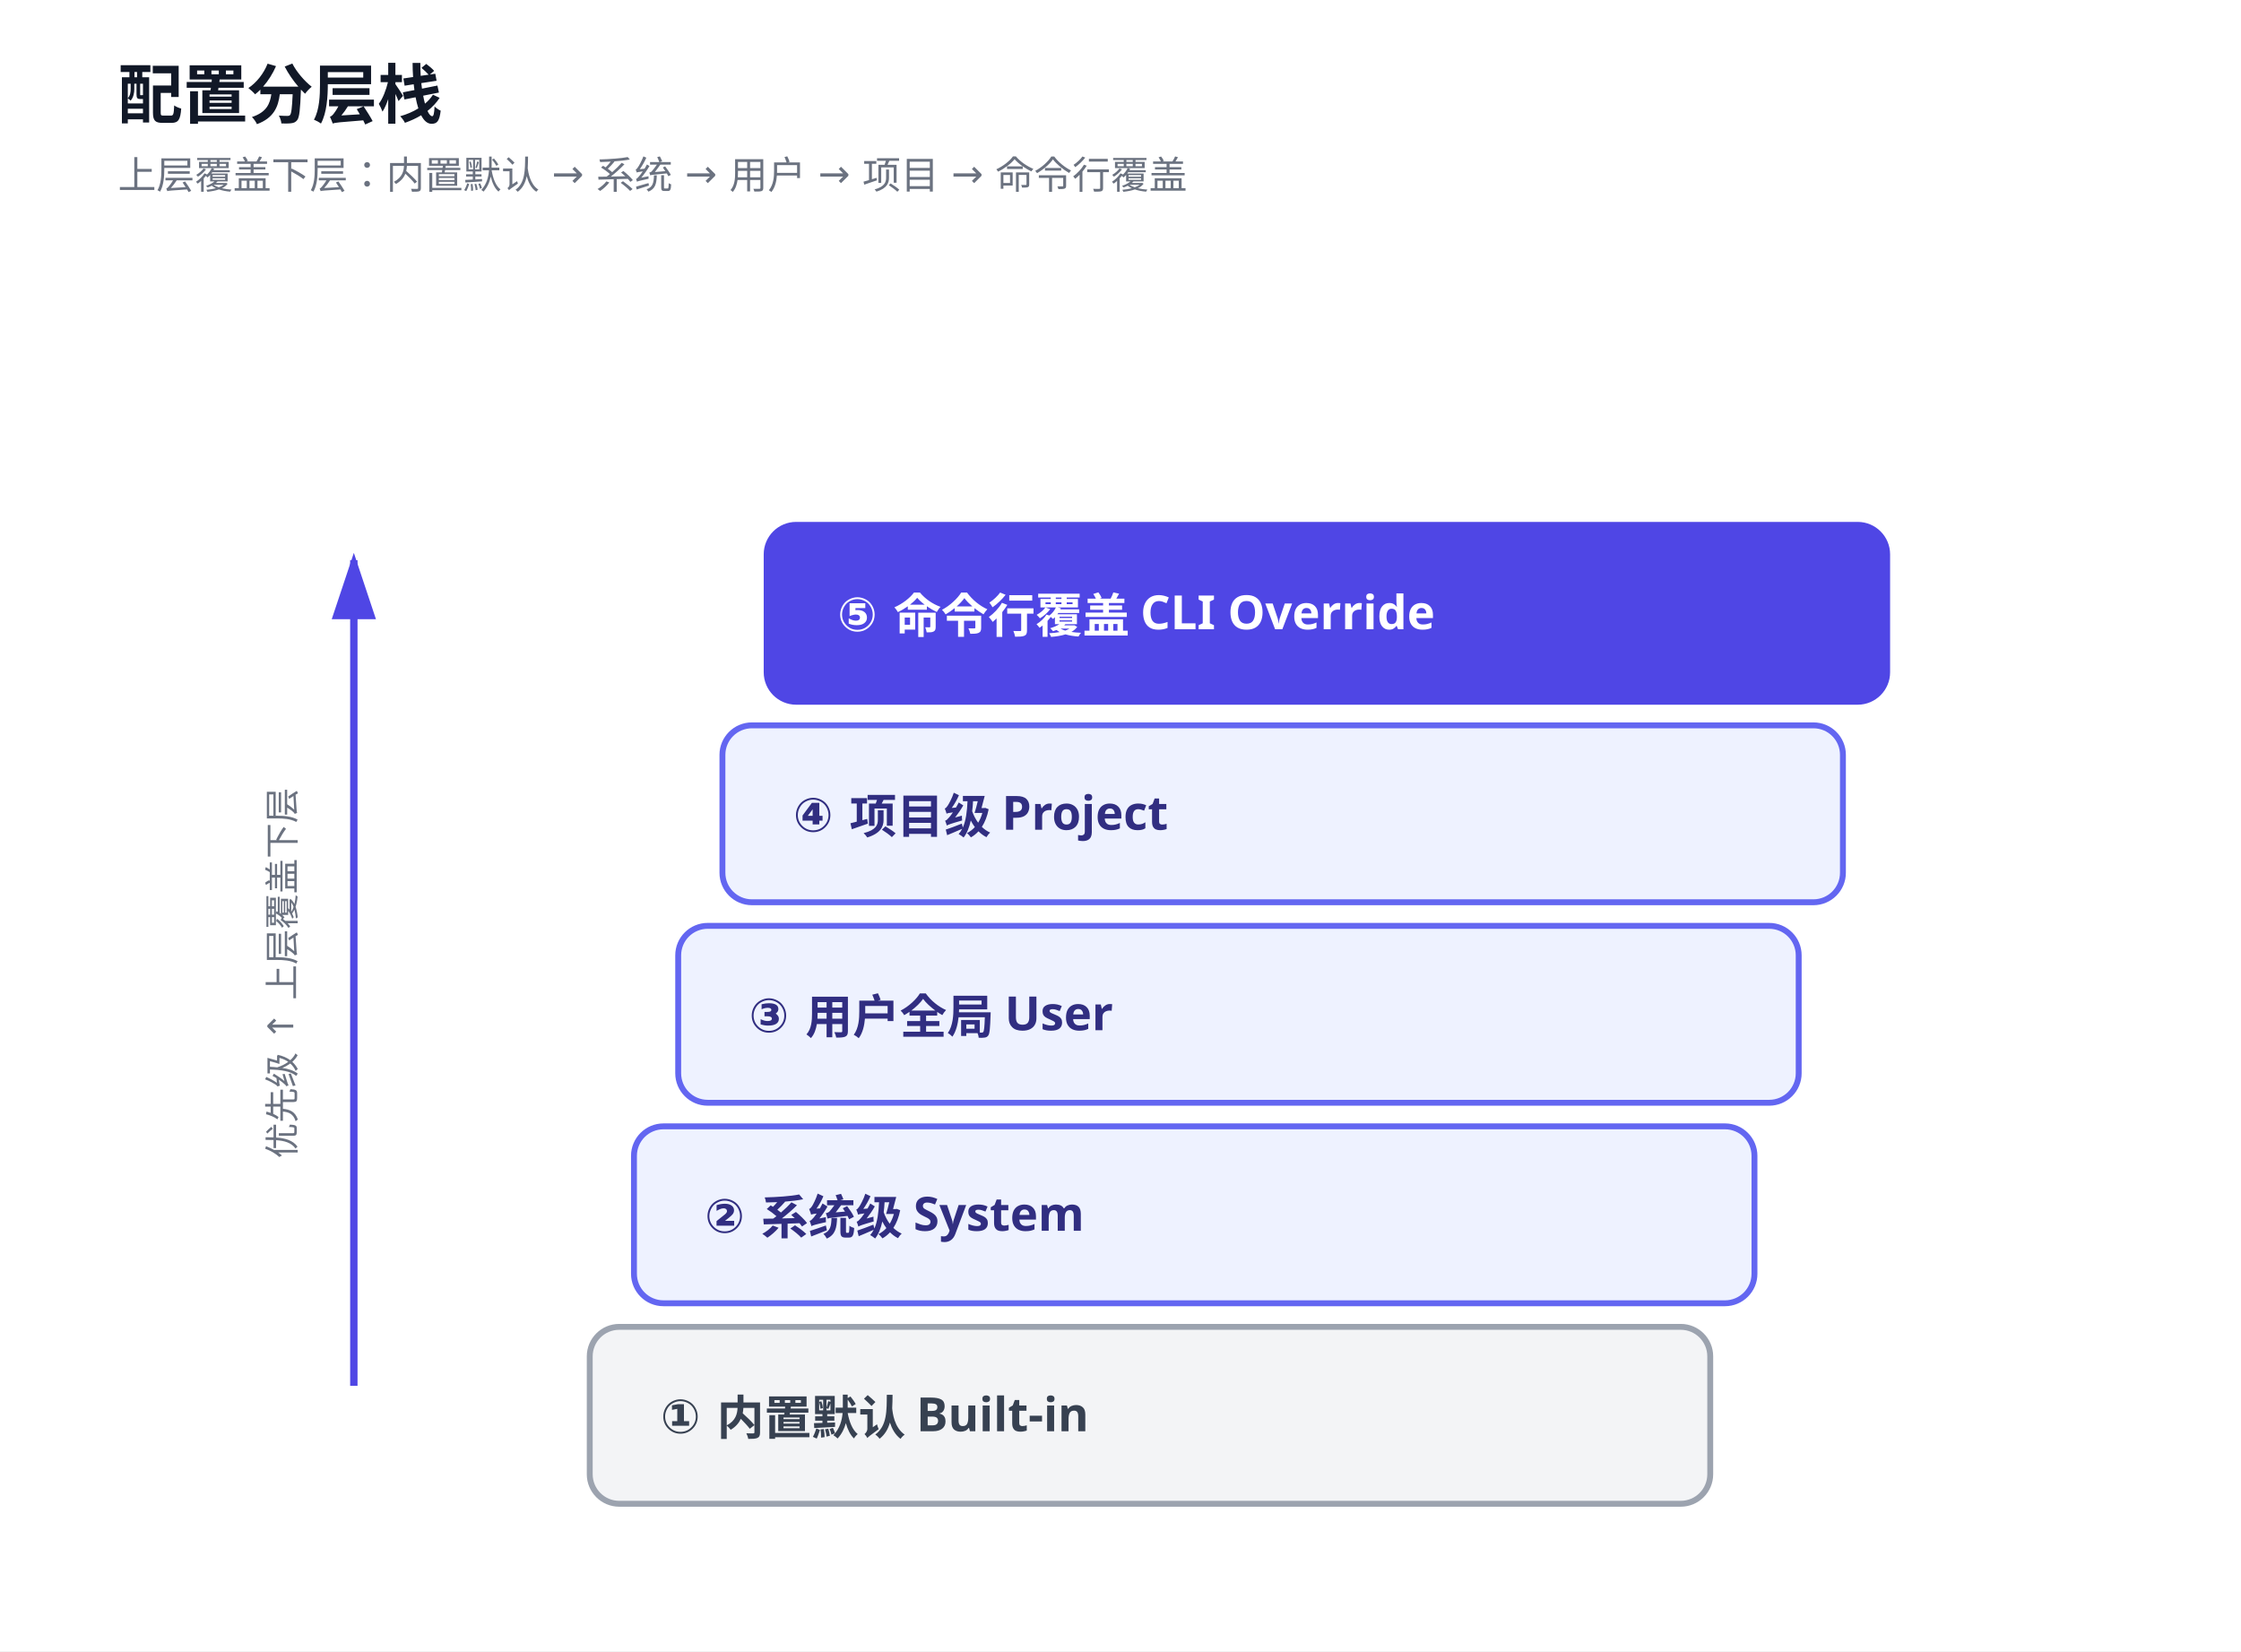
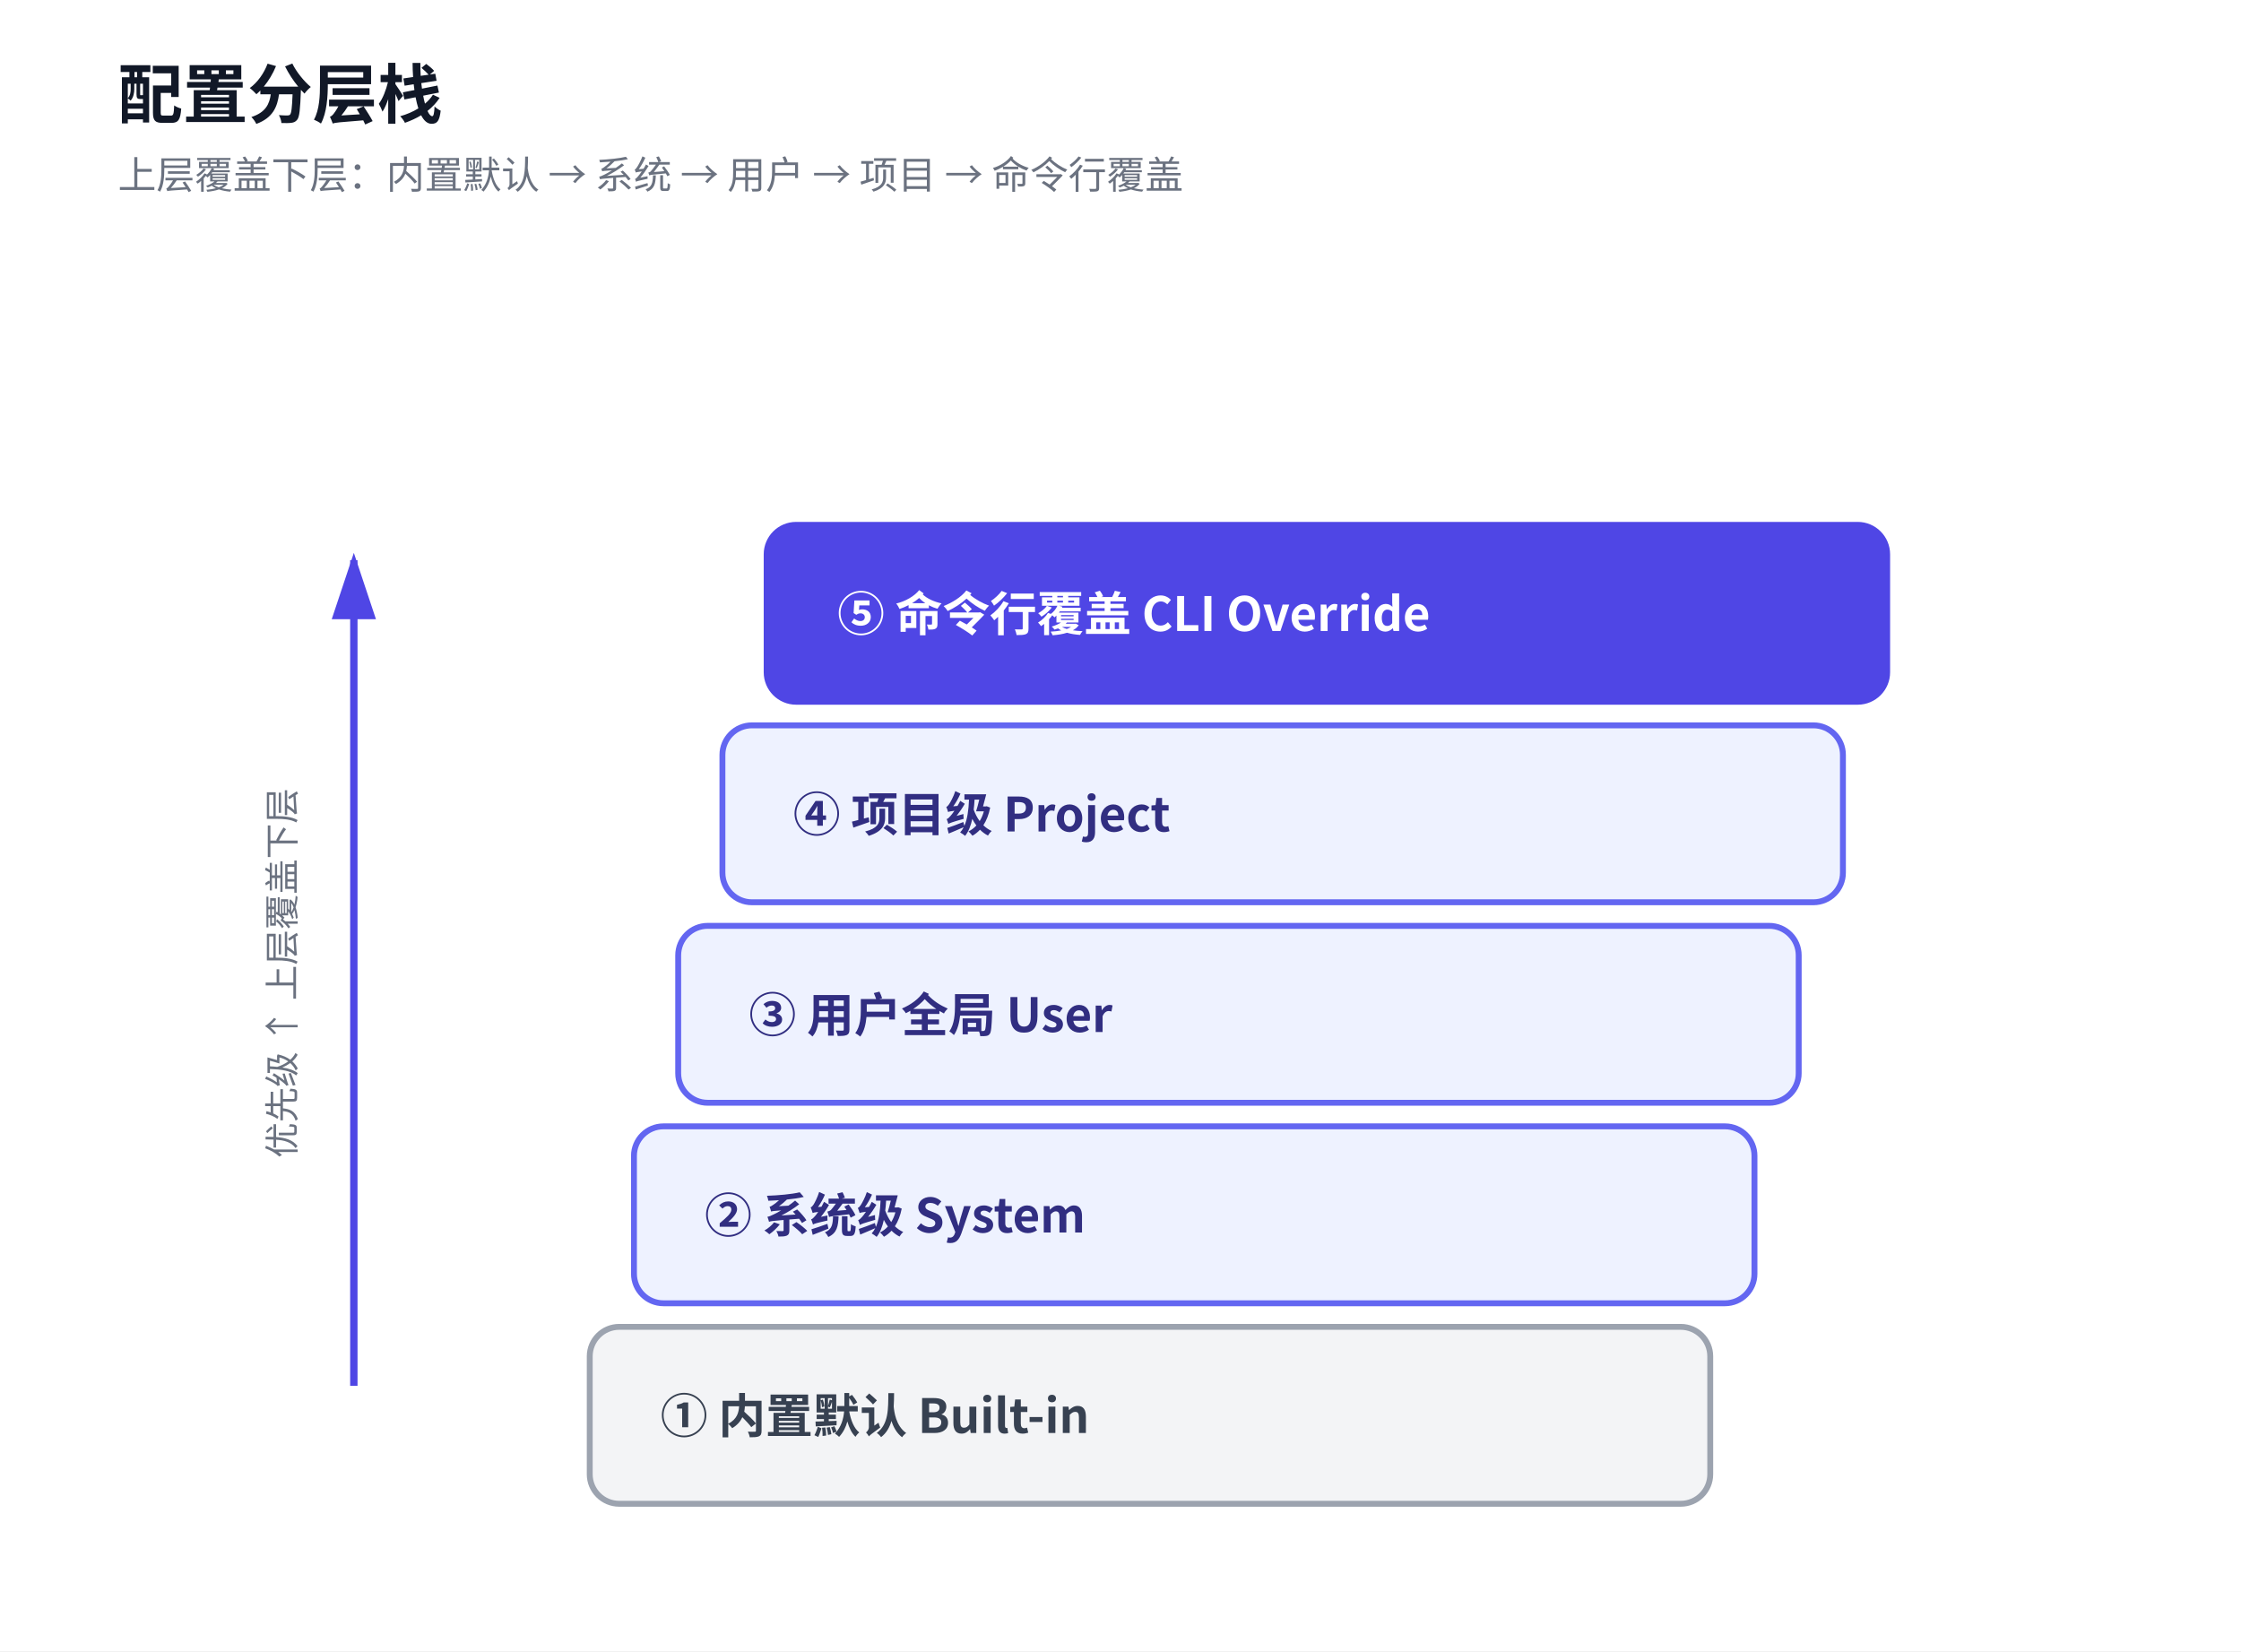
- <svg xmlns="http://www.w3.org/2000/svg" viewBox="0 0 760 560" font-family="system-ui, sans-serif">
+ <svg xmlns="http://www.w3.org/2000/svg" viewBox="0 0 760 560" font-family="system-ui, -apple-system, 'Segoe UI', 'Noto Sans SC', 'Noto Sans CJK SC', 'PingFang SC', 'Hiragino Sans GB', 'Microsoft YaHei', 'WenQuanYi Micro Hei', sans-serif">
  <defs>
    <marker id="a" markerWidth="10" markerHeight="10" refX="8" refY="3" orient="auto" markerUnits="strokeWidth">
      <path d="M0,0 L9,3 L0,6 Z" fill="#4F46E5" />
    </marker>
  </defs>
  <rect width="760" height="560" fill="#FFFFFF" />
  <text x="40" y="40" font-size="22" font-weight="700" fill="#111827">配置分层栈</text>
  <text x="40" y="64" font-size="13" fill="#6B7280">上层覆盖下层：内置默认 → 系统 → 用户 → 项目 → 命令行覆盖</text>
  <rect x="200" y="450" width="380" height="60" rx="10" fill="#F3F4F6" stroke="#9CA3AF" stroke-width="2" />
  <text x="224" y="486" font-size="16" font-weight="600" fill="#374151">① 内置默认 Built-in</text>
  <rect x="215" y="382" width="380" height="60" rx="10" fill="#EEF2FF" stroke="#6366F1" stroke-width="2" />
  <text x="239" y="418" font-size="16" font-weight="600" fill="#312E81">② 系统级 System</text>
  <rect x="230" y="314" width="380" height="60" rx="10" fill="#EEF2FF" stroke="#6366F1" stroke-width="2" />
  <text x="254" y="350" font-size="16" font-weight="600" fill="#312E81">③ 用户全局 User</text>
  <rect x="245" y="246" width="380" height="60" rx="10" fill="#EEF2FF" stroke="#6366F1" stroke-width="2" />
  <text x="269" y="282" font-size="16" font-weight="600" fill="#312E81">④ 项目级 Project</text>
  <rect x="260" y="178" width="380" height="60" rx="10" fill="#4F46E5" stroke="#4F46E5" stroke-width="2" />
  <text x="284" y="214" font-size="16" font-weight="700" fill="#FFFFFF">⑤ 命令行覆盖 CLI Override</text>
  <line x1="120" y1="470" x2="120" y2="190" stroke="#4F46E5" stroke-width="2.5" marker-end="url(#a)" />
  <text x="100" y="330" font-size="12" fill="#6B7280" transform="rotate(-90 100 330)" text-anchor="middle">优先级 ↑ 上层覆盖下层</text>
</svg>
